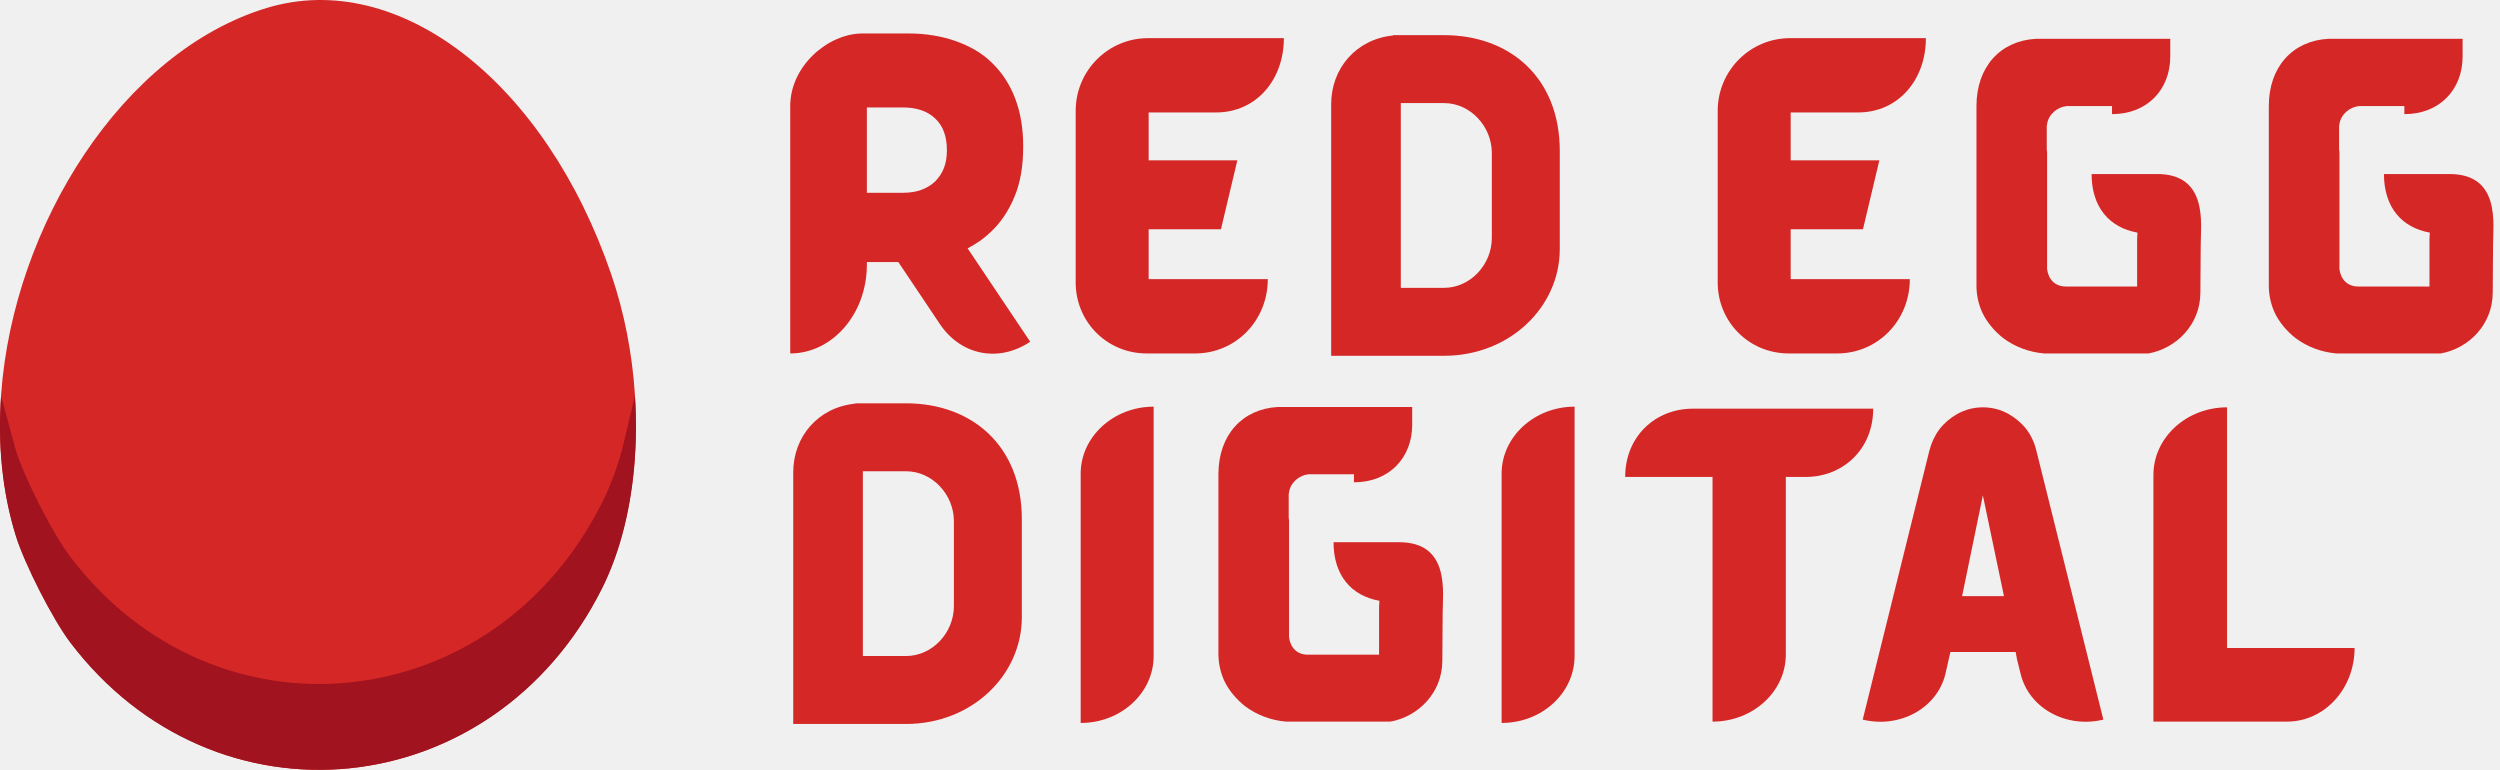
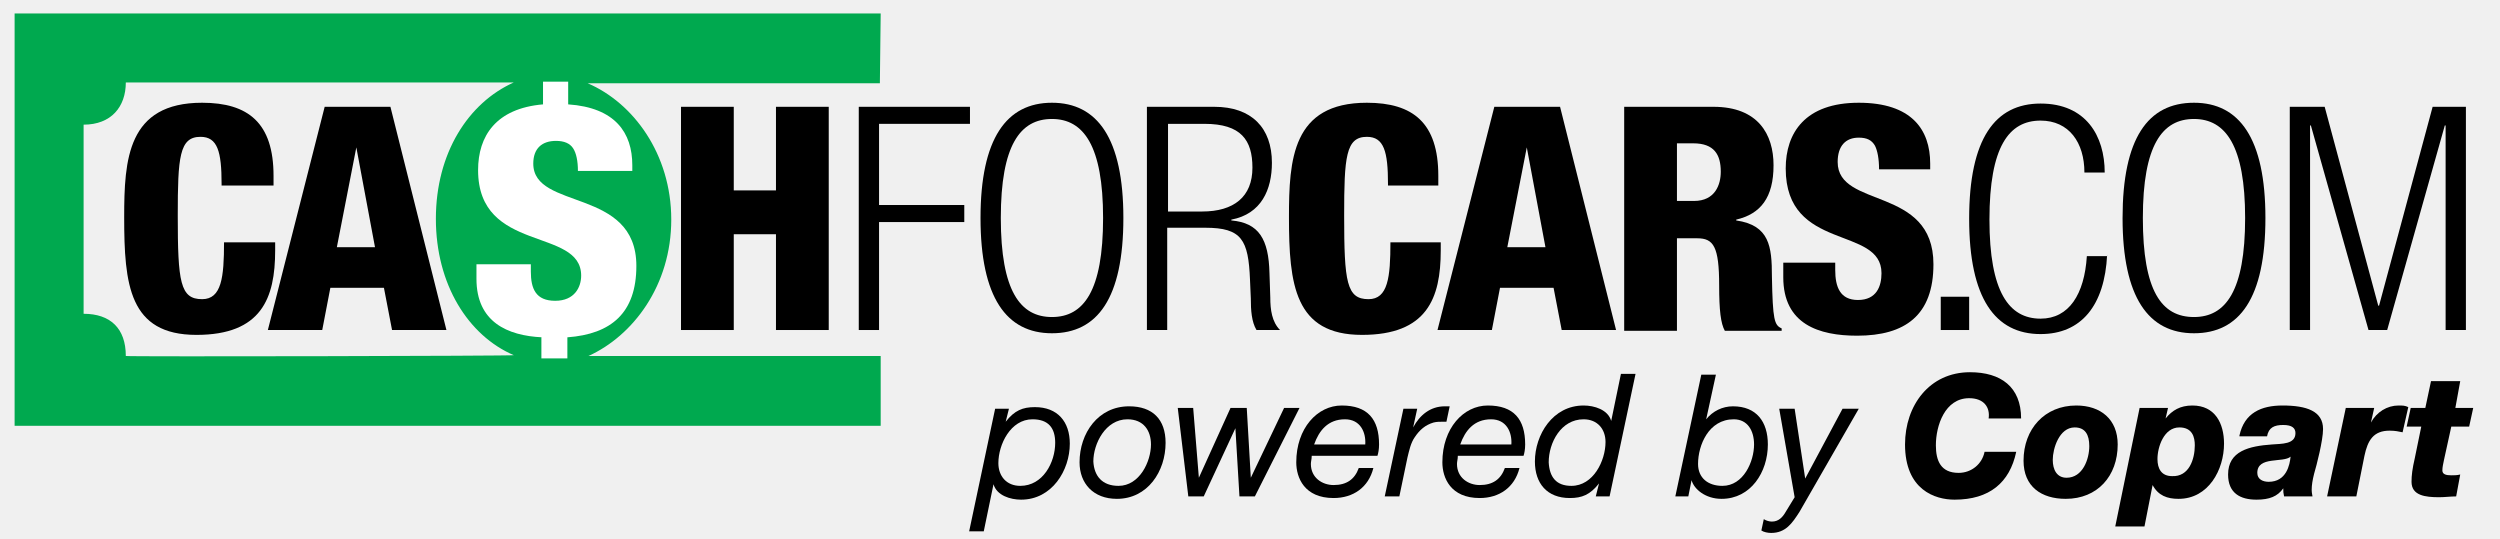
- <svg xmlns="http://www.w3.org/2000/svg" height="48" viewBox="0 0 328 101" fill="none">
-   <path d="M9.218 84.224C6.913 81.173 3.214 73.891 2.059 70.134C0.268 64.304 -0.306 58.037 0.149 51.73C1.752 29.483 16.15 6.753 34.998 1.044C52.283 -4.193 71.554 10.713 80.199 36.006C81.92 41.041 82.949 46.41 83.299 51.73C83.722 58.161 83.153 64.521 81.611 70.134C80.923 72.637 80.042 74.991 78.97 77.136C64.726 105.646 28.2 109.358 9.218 84.224Z" fill="#D62727" />
-   <path d="M9.218 84.304C6.913 81.267 3.214 74.02 2.059 70.281C0.268 64.478 -0.306 58.24 0.149 51.964L2.059 59.018C3.214 62.758 6.913 70.005 9.218 73.041C28.2 98.056 64.725 94.362 78.97 65.987C80.042 63.852 80.923 61.509 81.61 59.018L83.299 51.964C83.722 58.364 83.153 64.694 81.61 70.281C80.923 72.771 80.042 75.114 78.97 77.25C64.725 105.624 28.2 109.319 9.218 84.304Z" fill="#A1131E" />
-   <path d="M292.19 53.442V85.015H308.921C308.921 90.373 304.969 94.676 300.051 94.676H282.529C282.529 94.676 282.529 94.632 282.529 94.588V62.312C282.529 57.394 286.877 53.442 292.19 53.442Z" fill="#D62727" />
-   <path d="M267.178 59.151L275.961 94.413C271.086 95.598 266.212 92.92 265.114 88.441L264.631 86.508L264.456 85.542H255.893L255.673 86.508L255.234 88.441C254.136 92.92 249.262 95.598 244.387 94.413L253.126 59.151C253.697 56.955 254.883 55.418 256.771 54.32C257.825 53.749 258.923 53.442 260.152 53.442C261.382 53.442 262.523 53.749 263.533 54.32C265.422 55.418 266.651 56.955 267.178 59.151ZM257.429 78.209H262.919L260.152 64.991L257.429 78.209Z" fill="#D62727" />
-   <path d="M222.095 53.618H245.764C245.764 58.931 241.811 62.576 236.893 62.576H234.302V85.85C234.302 90.724 229.999 94.677 224.685 94.677V62.576H213.224C213.224 57.263 217.176 53.618 222.095 53.618Z" fill="#D62727" />
-   <path d="M197.011 62.137C197.011 57.307 201.314 53.354 206.584 53.354V86.07C206.584 90.9 202.324 94.852 197.011 94.852V62.137Z" fill="#D62727" />
-   <path d="M160.602 89.275C160.119 88.177 159.856 87.036 159.856 85.762V62.312C159.856 62.269 159.856 62.225 159.856 62.225C159.856 57.043 163.018 53.662 167.628 53.398H185.281V55.726C185.281 60.029 182.295 63.279 177.641 63.279V62.225H171.668C170.439 62.356 169.297 63.322 169.121 64.596C169.078 64.684 169.078 64.816 169.078 64.991V67.802C169.078 67.933 169.078 68.109 169.121 68.241V83.61C169.297 84.972 170.175 85.894 171.581 85.894H180.934V79.658C180.934 79.395 180.978 79.087 180.978 78.824C177.289 78.165 174.962 75.486 174.962 71.139H183.569C190.288 71.139 189.278 77.726 189.278 80.405L189.234 86.684C189.234 90.9 186.072 94.018 182.427 94.676H168.726C166.706 94.501 164.906 93.798 163.413 92.7C162.227 91.778 161.217 90.593 160.602 89.275Z" fill="#D62727" />
-   <path d="M141.785 62.137C141.785 57.307 146.089 53.354 151.358 53.354V86.07C151.358 90.9 147.099 94.852 141.785 94.852V62.137Z" fill="#D62727" />
-   <path d="M118.871 52.915C127.522 52.915 134.065 58.492 134.065 68.109V80.975C134.065 88.573 127.522 94.984 118.871 94.984H104.117H104.073V61.961C104.073 57.306 107.322 53.442 112.197 52.959V52.915H113.163C113.207 52.915 113.207 52.915 113.207 52.915H118.871ZM125.151 79.526V68.373C125.151 64.903 122.341 61.829 118.871 61.829H113.207V85.894C113.207 85.938 113.207 86.025 113.207 86.069H118.871C122.341 86.069 125.151 82.996 125.151 79.526Z" fill="#D62727" />
-   <path d="M298.414 40.971C297.931 39.873 297.668 38.731 297.668 37.458V14.008C297.668 13.964 297.668 13.92 297.668 13.92C297.668 8.738 300.829 5.357 305.44 5.094H323.093V7.421C323.093 11.725 320.107 14.974 315.452 14.974V13.92H309.48C308.251 14.052 307.109 15.018 306.933 16.291C306.889 16.379 306.889 16.511 306.889 16.687V19.497C306.889 19.629 306.889 19.805 306.933 19.936V35.306C307.109 36.667 307.987 37.589 309.392 37.589H318.746V31.354C318.746 31.09 318.79 30.783 318.79 30.519C315.101 29.861 312.774 27.182 312.774 22.834H321.381C328.099 22.834 327.089 29.422 327.089 32.1L327.045 38.38C327.045 42.595 323.884 45.713 320.239 46.372H306.538C304.518 46.196 302.718 45.494 301.225 44.396C300.039 43.474 299.029 42.288 298.414 40.971Z" fill="#D62727" />
-   <path d="M260.059 40.971C259.576 39.873 259.312 38.731 259.312 37.458V14.008C259.312 13.964 259.312 13.92 259.312 13.92C259.312 8.738 262.474 5.357 267.085 5.094H284.738V7.421C284.738 11.725 281.752 14.974 277.097 14.974V13.92H271.125C269.895 14.052 268.754 15.018 268.578 16.291C268.534 16.379 268.534 16.511 268.534 16.687V19.497C268.534 19.629 268.534 19.805 268.578 19.936V35.306C268.754 36.667 269.632 37.589 271.037 37.589H280.391V31.354C280.391 31.09 280.434 30.783 280.434 30.519C276.746 29.861 274.418 27.182 274.418 22.834H283.025C289.744 22.834 288.734 29.422 288.734 32.1L288.69 38.38C288.69 42.595 285.528 45.713 281.884 46.372H268.183C266.163 46.196 264.362 45.494 262.869 44.396C261.684 43.474 260.674 42.288 260.059 40.971Z" fill="#D62727" />
-   <path d="M234.936 30.08V36.623H250.569C250.569 42.025 246.397 46.372 241.04 46.372H234.672C229.491 46.372 225.363 42.244 225.363 37.062V14.535C225.363 9.265 229.622 5.006 234.848 5.006H252.677C252.677 10.407 249.12 14.755 243.762 14.755H234.936V21.034H246.573L244.421 30.08H234.936Z" fill="#D62727" />
-   <path d="M189.449 4.611C198.1 4.611 204.643 10.188 204.643 19.805V32.671C204.643 40.268 198.1 46.679 189.449 46.679H174.695H174.651V13.657C174.651 9.002 177.9 5.138 182.775 4.655V4.611H183.741C183.785 4.611 183.785 4.611 183.785 4.611H189.449ZM195.729 31.222V20.068C195.729 16.599 192.919 13.525 189.449 13.525H183.785V37.59C183.785 37.633 183.785 37.721 183.785 37.765H189.449C192.919 37.765 195.729 34.691 195.729 31.222Z" fill="#D62727" />
-   <path d="M150.703 30.08V36.623H166.336C166.336 42.025 162.164 46.372 156.807 46.372H150.44C145.258 46.372 141.13 42.244 141.13 37.062V14.535C141.13 9.265 145.39 5.006 150.615 5.006H168.444C168.444 10.407 164.887 14.755 159.53 14.755H150.703V21.034H162.34L160.188 30.08H150.703Z" fill="#D62727" />
-   <path d="M126.951 32.583L135.163 44.835C131.035 47.602 126.073 46.636 123.306 42.508L117.861 34.384H113.733V34.735C113.733 41.19 109.21 46.372 103.677 46.372V13.92C103.677 8.651 108.639 4.391 113.162 4.391H119.222C121.462 4.391 123.57 4.742 125.414 5.401C127.259 6.06 128.883 6.982 130.157 8.255C131.474 9.529 132.484 11.066 133.187 12.91C133.889 14.755 134.241 16.819 134.241 19.146V19.278C134.241 21.737 133.889 23.932 133.099 25.821C132.309 27.709 131.255 29.29 129.849 30.563C129.015 31.354 128.049 32.012 126.951 32.583ZM113.733 14.096V25.294H118.476C120.276 25.294 121.682 24.767 122.692 23.801C123.702 22.791 124.229 21.473 124.229 19.805V19.673C124.229 17.872 123.702 16.467 122.692 15.545C121.682 14.579 120.276 14.096 118.432 14.096H113.733Z" fill="#D62727" />
+ <svg xmlns="http://www.w3.org/2000/svg" id="Layer_1" style="enable-background:new 0 0 308 66; width:209px; height:45px;" version="1.1" viewBox="0 0 308 66" x="0px" xml:space="preserve" y="0px">
+   <style type="text/css">.st0{fill-rule:evenodd;clip-rule:evenodd;fill:#00A94F;}
+     .st1{fill:#FFFFFF;}
+ </style>
+   <g>
+     <g>
+       <g>
+         <path class="st0" d="M15.5,43.7c0-3.4-1.9-5.2-5.2-5.2c0,0,0-23.4,0-23.3c3.4,0,5.2-2.2,5.2-5.2c0,0,47.8,0,47.8,0     c-5.6,2.5-9.6,8.7-9.6,16.8c0,8.1,4,14.4,9.6,16.8C63.4,43.7,15.6,43.8,15.5,43.7z M108.5,1.5H1.8v50.8h106.7v-8.6h-36     C78,41.2,82.7,35,82.7,26.9c0-8.1-4.7-14.4-10.3-16.8h36L108.5,1.5z" />
+       </g>
+       <g>
+         <g>
+           <path d="M27.3,22.5c0-4-0.5-5.8-2.6-5.8c-2.6,0-2.8,2.5-2.8,9.7c0,8.2,0.3,10.3,3,10.3c2.4,0,2.7-2.7,2.7-7h6.3v1      c0,5.9-1.7,10.4-9.7,10.4c-8.3,0-8.9-6.2-8.9-14.5c0-7.1,0.4-14.1,9.6-14.1c5.7,0,8.8,2.5,8.8,9v1.2H27.3z" />
+           <path d="M40,13h8.1l6.9,27.5h-6.7l-1-5.2h-6.6l-1,5.2h-6.7L40,13z M43.9,18L43.9,18l-2.4,12.3h4.7L43.9,18z" />
+         </g>
+       </g>
+       <g>
+         <path d="M83.9,13h6.5v10.3h5.2V13h6.5v27.5h-6.5V28.7h-5.2v11.8h-6.5V13z" />
+         <path d="M105.8,13h13.7v2.1h-11.2v10h10.5v2.1h-10.5v13.3h-2.5V13z" />
+         <path d="M129.6,12.5c5.6,0,8.8,4.4,8.8,14.2c0,9.9-3.2,14.2-8.8,14.2c-5.6,0-8.8-4.4-8.8-14.2C120.8,16.9,124,12.5,129.6,12.5z      M129.6,38.9c3.9,0,6.3-3.2,6.3-12.2c0-8.9-2.4-12.2-6.3-12.2c-3.9,0-6.3,3.2-6.3,12.2C123.3,35.7,125.7,38.9,129.6,38.9z" />
+         <path d="M141.4,13h8.2c4.6,0,7.1,2.6,7.1,6.9c0,3.3-1.3,6.3-5,7v0.1c3.4,0.3,4.6,2.3,4.7,6.5l0.1,3c0,1.5,0.2,3,1.2,4h-2.9     c-0.6-1-0.7-2.4-0.7-3.9l-0.1-2.3c-0.2-4.9-1-6.4-5.5-6.4h-4.7v12.6h-2.5V13z M143.9,25.9h4.2c3.9,0,6.2-1.8,6.2-5.4     c0-3.4-1.4-5.4-5.9-5.4h-4.5V25.9z" />
+         <path d="M171,22.5c0-4-0.5-5.8-2.6-5.8c-2.6,0-2.8,2.5-2.8,9.7c0,8.2,0.3,10.3,3,10.3c2.4,0,2.7-2.7,2.7-7h6.2v1     c0,5.9-1.7,10.4-9.7,10.4c-8.3,0-9-6.2-9-14.5c0-7.1,0.4-14.1,9.6-14.1c5.7,0,8.8,2.5,8.8,9v1.2H171z" />
+         <path d="M184.1,13h8.1l6.9,27.5h-6.7l-1-5.2h-6.6l-1,5.2h-6.7L184.1,13z M188.1,18L188.1,18l-2.4,12.3h4.7L188.1,18z" />
+         <path d="M200.2,13h10.9c5.5,0,7.4,3.4,7.4,7.2c0,4-1.6,6-4.6,6.7v0.1c4.1,0.6,4.4,3.2,4.4,6.9c0.1,5.4,0.3,6,1.2,6.4v0.3h-7     c-0.5-0.9-0.7-2.5-0.7-5.6c0-4.8-0.7-5.8-2.7-5.8h-2.5v11.4h-6.5V13z M206.7,24.6h2c2.6,0,3.3-2,3.3-3.6c0-2.1-0.8-3.5-3.4-3.5     h-2V24.6z" />
+         <path d="M226.1,32.1v1c0,2.1,0.6,3.7,2.8,3.7c2.3,0,2.9-1.7,2.9-3.3c0-5.9-11.8-2.6-11.8-12.9c0-4.4,2.4-8.1,9-8.1     c6.5,0,8.8,3.3,8.8,7.5v0.7h-6.3c0-1.3-0.2-2.3-0.5-2.9c-0.4-0.7-1-1-2-1c-1.6,0-2.6,1-2.6,3c0,5.8,11.8,2.9,11.8,12.6     c0,6.3-3.5,8.8-9.4,8.8c-4.7,0-9.1-1.4-9.1-7.2v-1.8H226.1z" />
+         <path d="M239.1,36.4h3.5v4.1h-3.5V36.4z" />
+         <path d="M259.6,31.2c-0.3,6.3-3.2,9.8-8.2,9.8c-5.6,0-8.8-4.4-8.8-14.2c0-9.9,3.2-14.2,8.8-14.2c5.6,0,7.9,4,7.9,8.5h-2.5     c0-3.7-1.9-6.4-5.4-6.4c-3.9,0-6.3,3.2-6.3,12.2c0,8.9,2.4,12.2,6.3,12.2c3.5,0,5.4-3,5.7-7.7H259.6z" />
+         <path d="M270.3,12.5c5.6,0,8.8,4.4,8.8,14.2c0,9.9-3.2,14.2-8.8,14.2c-5.6,0-8.8-4.4-8.8-14.2C261.5,16.9,264.6,12.5,270.3,12.5z      M270.3,38.9c3.9,0,6.3-3.2,6.3-12.2c0-8.9-2.4-12.2-6.3-12.2c-3.9,0-6.3,3.2-6.3,12.2C264,35.7,266.3,38.9,270.3,38.9z" />
+         <path d="M282.1,13h4.3l6.6,24.5h0.1l6.6-24.5h4.1v27.5h-2.5V15.3h-0.1l-7.1,25.2h-2.3l-7.1-25.2h-0.1v25.2h-2.5V13z" />
+       </g>
+       <g>
+         <path class="st1" d="M66.8,41.4c-4.3-0.2-8.1-1.9-8.1-7.2v-1.8h6.7v0.9c0,2.1,0.6,3.6,3,3.6c2.4,0,3.2-1.7,3.2-3.1     c0-6-12.7-2.7-12.7-13c0-4.2,2.2-7.6,8-8.1V9.9H70v2.8c5.8,0.4,7.9,3.5,7.9,7.5v0.7h-6.7c0-1.2-0.2-2.2-0.6-2.8     c-0.4-0.6-1.1-0.9-2.1-0.9c-1.7,0-2.8,0.9-2.8,2.8c0,5.8,12.7,2.9,12.7,12.6c0,5.8-3.1,8.4-8.5,8.8V44h-3.2V41.4z" />
+       </g>
+     </g>
+   </g>
+   <g>
+     <path d="M122.6,50.2h1.7l-0.4,1.6h0c1.1-1.4,2.1-1.8,3.6-1.8c2.8,0,4.3,1.8,4.3,4.5c0,3.3-2.2,6.9-6,6.9c-1.3,0-3-0.5-3.4-1.9h0   l-1.2,5.8h-1.8L122.6,50.2z M127.2,51.5c-2.7,0-4.2,3.1-4.2,5.4c0,1.6,1,2.8,2.7,2.8c2.8,0,4.3-2.9,4.3-5.3   C130,52.6,129.2,51.5,127.2,51.5z" />
+     <path d="M139.1,49.9c2.9,0,4.5,1.6,4.5,4.5c0,3.5-2.2,6.9-6,6.9c-2.9,0-4.6-1.9-4.6-4.5C133,53.2,135.3,49.9,139.1,49.9z    M137.8,59.7c2.6,0,4-3,4-5.1c0-1.7-0.9-3.1-2.9-3.1c-2.7,0-4.2,3-4.2,5.2C134.8,58.5,135.8,59.7,137.8,59.7z" />
+     <path d="M154.6,61h-1.9l-0.5-8.4h0l-3.9,8.4h-1.9l-1.3-10.9h1.9l0.7,8.6h0l3.9-8.6h2l0.5,8.6h0l4.1-8.6h1.9L154.6,61z" />
+     <path d="M161.6,56.1c0,0.3-0.1,0.6-0.1,0.9c0,1.7,1.4,2.6,2.8,2.6c1.6,0,2.6-0.7,3.1-2.1h1.8c-0.6,2.4-2.5,3.7-4.9,3.7   c-3.6,0-4.6-2.5-4.6-4.4c0-4.2,2.6-7,5.6-7c3.2,0,4.6,1.7,4.6,4.8c0,0.6-0.1,1.1-0.2,1.4H161.6z M168.2,54.6   c0.1-1.5-0.6-3.1-2.5-3.1c-2.1,0-3.2,1.4-3.8,3.1H168.2z" />
+     <path d="M172.9,50.2h1.7l-0.5,2.3h0c0.8-1.5,2.1-2.6,3.9-2.6c0.2,0,0.4,0,0.6,0l-0.4,1.9c-0.2,0-0.4,0-0.5,0c-0.4,0-0.7,0-1.1,0.1   c-1,0.3-1.7,0.9-2.3,1.8c-0.5,0.7-0.7,1.7-0.9,2.5l-1,4.8h-1.8L172.9,50.2z" />
+     <path d="M179.6,56.1c0,0.3-0.1,0.6-0.1,0.9c0,1.7,1.4,2.6,2.8,2.6c1.6,0,2.6-0.7,3.1-2.1h1.8c-0.6,2.4-2.5,3.7-4.9,3.7   c-3.6,0-4.6-2.5-4.6-4.4c0-4.2,2.6-7,5.6-7c3.2,0,4.6,1.7,4.6,4.8c0,0.6-0.1,1.1-0.2,1.4H179.6z M186.2,54.6   c0.1-1.5-0.6-3.1-2.5-3.1c-2.1,0-3.2,1.4-3.8,3.1H186.2z" />
+     <path d="M198.3,61h-1.7l0.4-1.6h0c-1.1,1.4-2.1,1.8-3.6,1.8c-2.8,0-4.3-1.8-4.3-4.5c0-3.3,2.2-6.9,6-6.9c1.3,0,3,0.5,3.4,1.9h0   l1.2-5.8h1.8L198.3,61z M193.6,59.7c2.7,0,4.2-3.1,4.2-5.4c0-1.6-1-2.8-2.7-2.8c-2.8,0-4.3,2.9-4.3,5.3   C190.9,58.6,191.7,59.7,193.6,59.7z" />
+     <path d="M209.6,46h1.8l-1.2,5.5l0,0c0.8-1,2-1.6,3.3-1.6c2.9,0,4.3,1.9,4.3,4.7c0,3.4-2.1,6.7-5.7,6.7c-2,0-3.4-1.2-3.7-2.3h0   l-0.4,2h-1.6L209.6,46z M213.6,51.5c-3.1,0-4.4,3.2-4.4,5.5c0,1.7,1.2,2.7,3,2.7c2.6,0,3.9-3,3.9-5.1   C216.1,52.9,215.3,51.5,213.6,51.5z" />
+     <path d="M221.7,62.9c-0.9,1.4-1.7,2.6-3.5,2.6c-0.4,0-0.9-0.1-1.2-0.3l0.3-1.4c0.3,0.2,0.7,0.3,1,0.3c0.8,0,1.3-0.5,1.7-1.2   l1.1-1.8l-1.9-10.9h1.9l1.3,8.6h0l4.6-8.6h2L221.7,62.9z" />
+     <path d="M245,51.4c0.2-1.4-0.6-2.5-2.4-2.5c-3,0-4.1,3.4-4.1,5.8c0,1.9,0.6,3.4,2.8,3.4c1.6,0,2.9-1.1,3.2-2.6h3.9   c-0.8,3.8-3.3,5.9-7.6,5.9c-2.4,0-6.1-1.2-6.1-6.8c0-4.8,3-8.9,8-8.9c3.8,0,6.3,1.8,6.3,5.7H245z" />
+     <path d="M255.8,49.8c3,0,5.1,1.7,5.1,4.8c0,3.9-2.5,6.7-6.4,6.7c-3,0-5.2-1.5-5.2-4.7C249.3,52.7,251.9,49.8,255.8,49.8z    M254.6,58.7c2,0,2.8-2.3,2.8-3.9c0-1.4-0.5-2.3-1.8-2.3c-1.9,0-2.7,2.6-2.7,4C252.9,57.7,253.4,58.7,254.6,58.7z" />
+     <path d="M263.6,50.1h3.5l-0.3,1.3h0c0.8-1,1.8-1.6,3.3-1.6c2.8,0,3.9,2.2,3.9,4.7c0,3.2-1.9,6.8-5.6,6.8c-1.4,0-2.5-0.4-3.2-1.7h0   l-1,5.1h-3.6L263.6,50.1z M270.4,54.7c0-1-0.3-2.2-1.9-2.2c-1.9,0-2.7,2.4-2.7,3.9c0,1.2,0.5,2.1,1.8,2.1   C269.7,58.6,270.4,56.4,270.4,54.7z" />
+     <path d="M275.9,53.5c0.6-2.8,2.7-3.7,5.3-3.7c3,0,5,0.7,5,2.9c0,1.4-0.8,4.5-1.1,5.5c-0.2,0.8-0.3,1.4-0.3,2c0,0.4,0.1,0.7,0.1,0.8   h-3.5c-0.1-0.5-0.1-0.5-0.1-1h0c-0.7,1-1.7,1.4-3.3,1.4c-2,0-3.5-0.8-3.5-3.1c0-2.9,2.6-3.5,5.4-3.7c1.2-0.1,2.9,0,2.9-1.4   c0-0.6-0.4-1-1.5-1c-1.1,0-1.8,0.3-2,1.4H275.9z M279.5,59.2c2.2,0,2.6-2.1,2.7-3.1h0c-0.9,0.8-4.1-0.1-4.1,2   C278.1,58.9,278.8,59.2,279.5,59.2z" />
+     <path d="M289,50.1h3.5l-0.4,1.8h0c0.7-1.3,2-2.1,3.4-2.1c0.5,0,0.8,0,1.2,0.2l-0.7,3.1c-0.5-0.1-0.9-0.2-1.6-0.2   c-2,0-2.7,1.2-3.1,3.1l-1,5h-3.6L289,50.1z" />
+     <path d="M302.5,50.1h2.2l-0.5,2.3H302l-0.9,4.1c-0.1,0.5-0.2,0.9-0.2,1.3c0,0.5,0.5,0.6,1.1,0.6c0.4,0,0.7,0,1.1-0.1l-0.5,2.7   c-0.7,0-1.4,0.1-2.1,0.1c-1.7,0-3.4-0.2-3.4-1.9c0-0.8,0.1-1.6,0.4-2.9l0.8-3.9h-1.8l0.5-2.3h1.8l0.7-3.3h3.6L302.5,50.1z" />
+   </g>
</svg>
